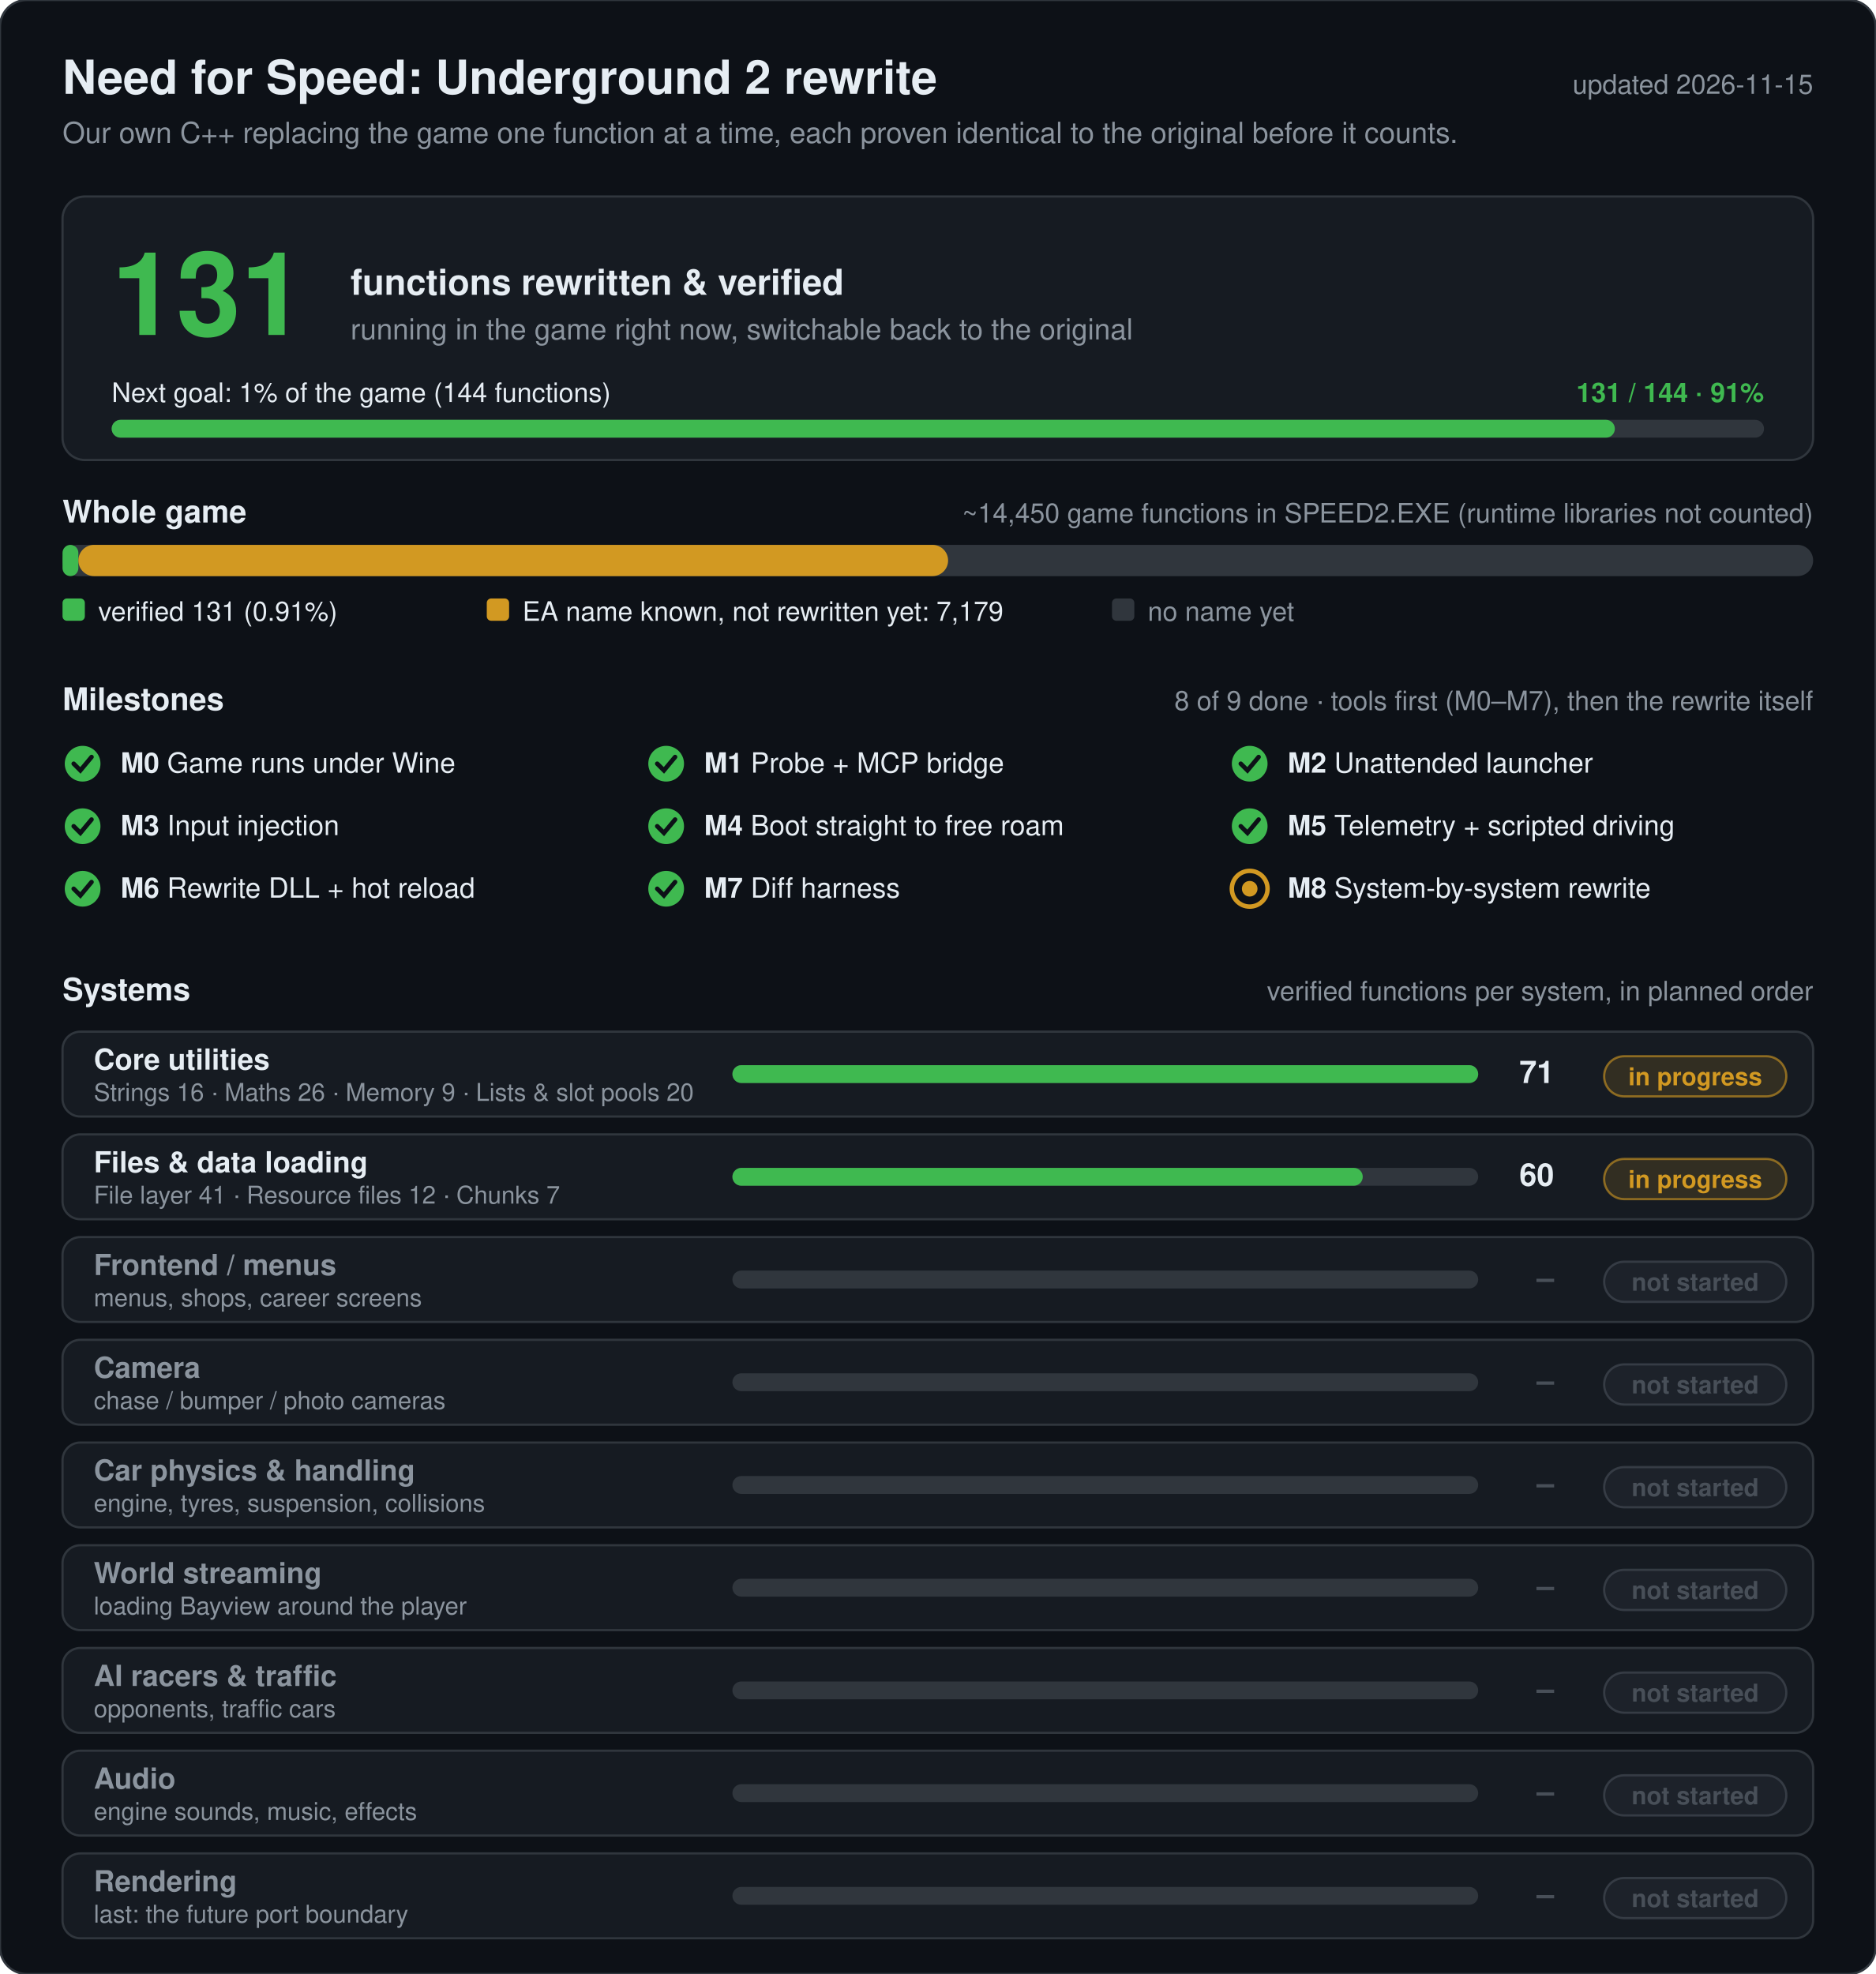
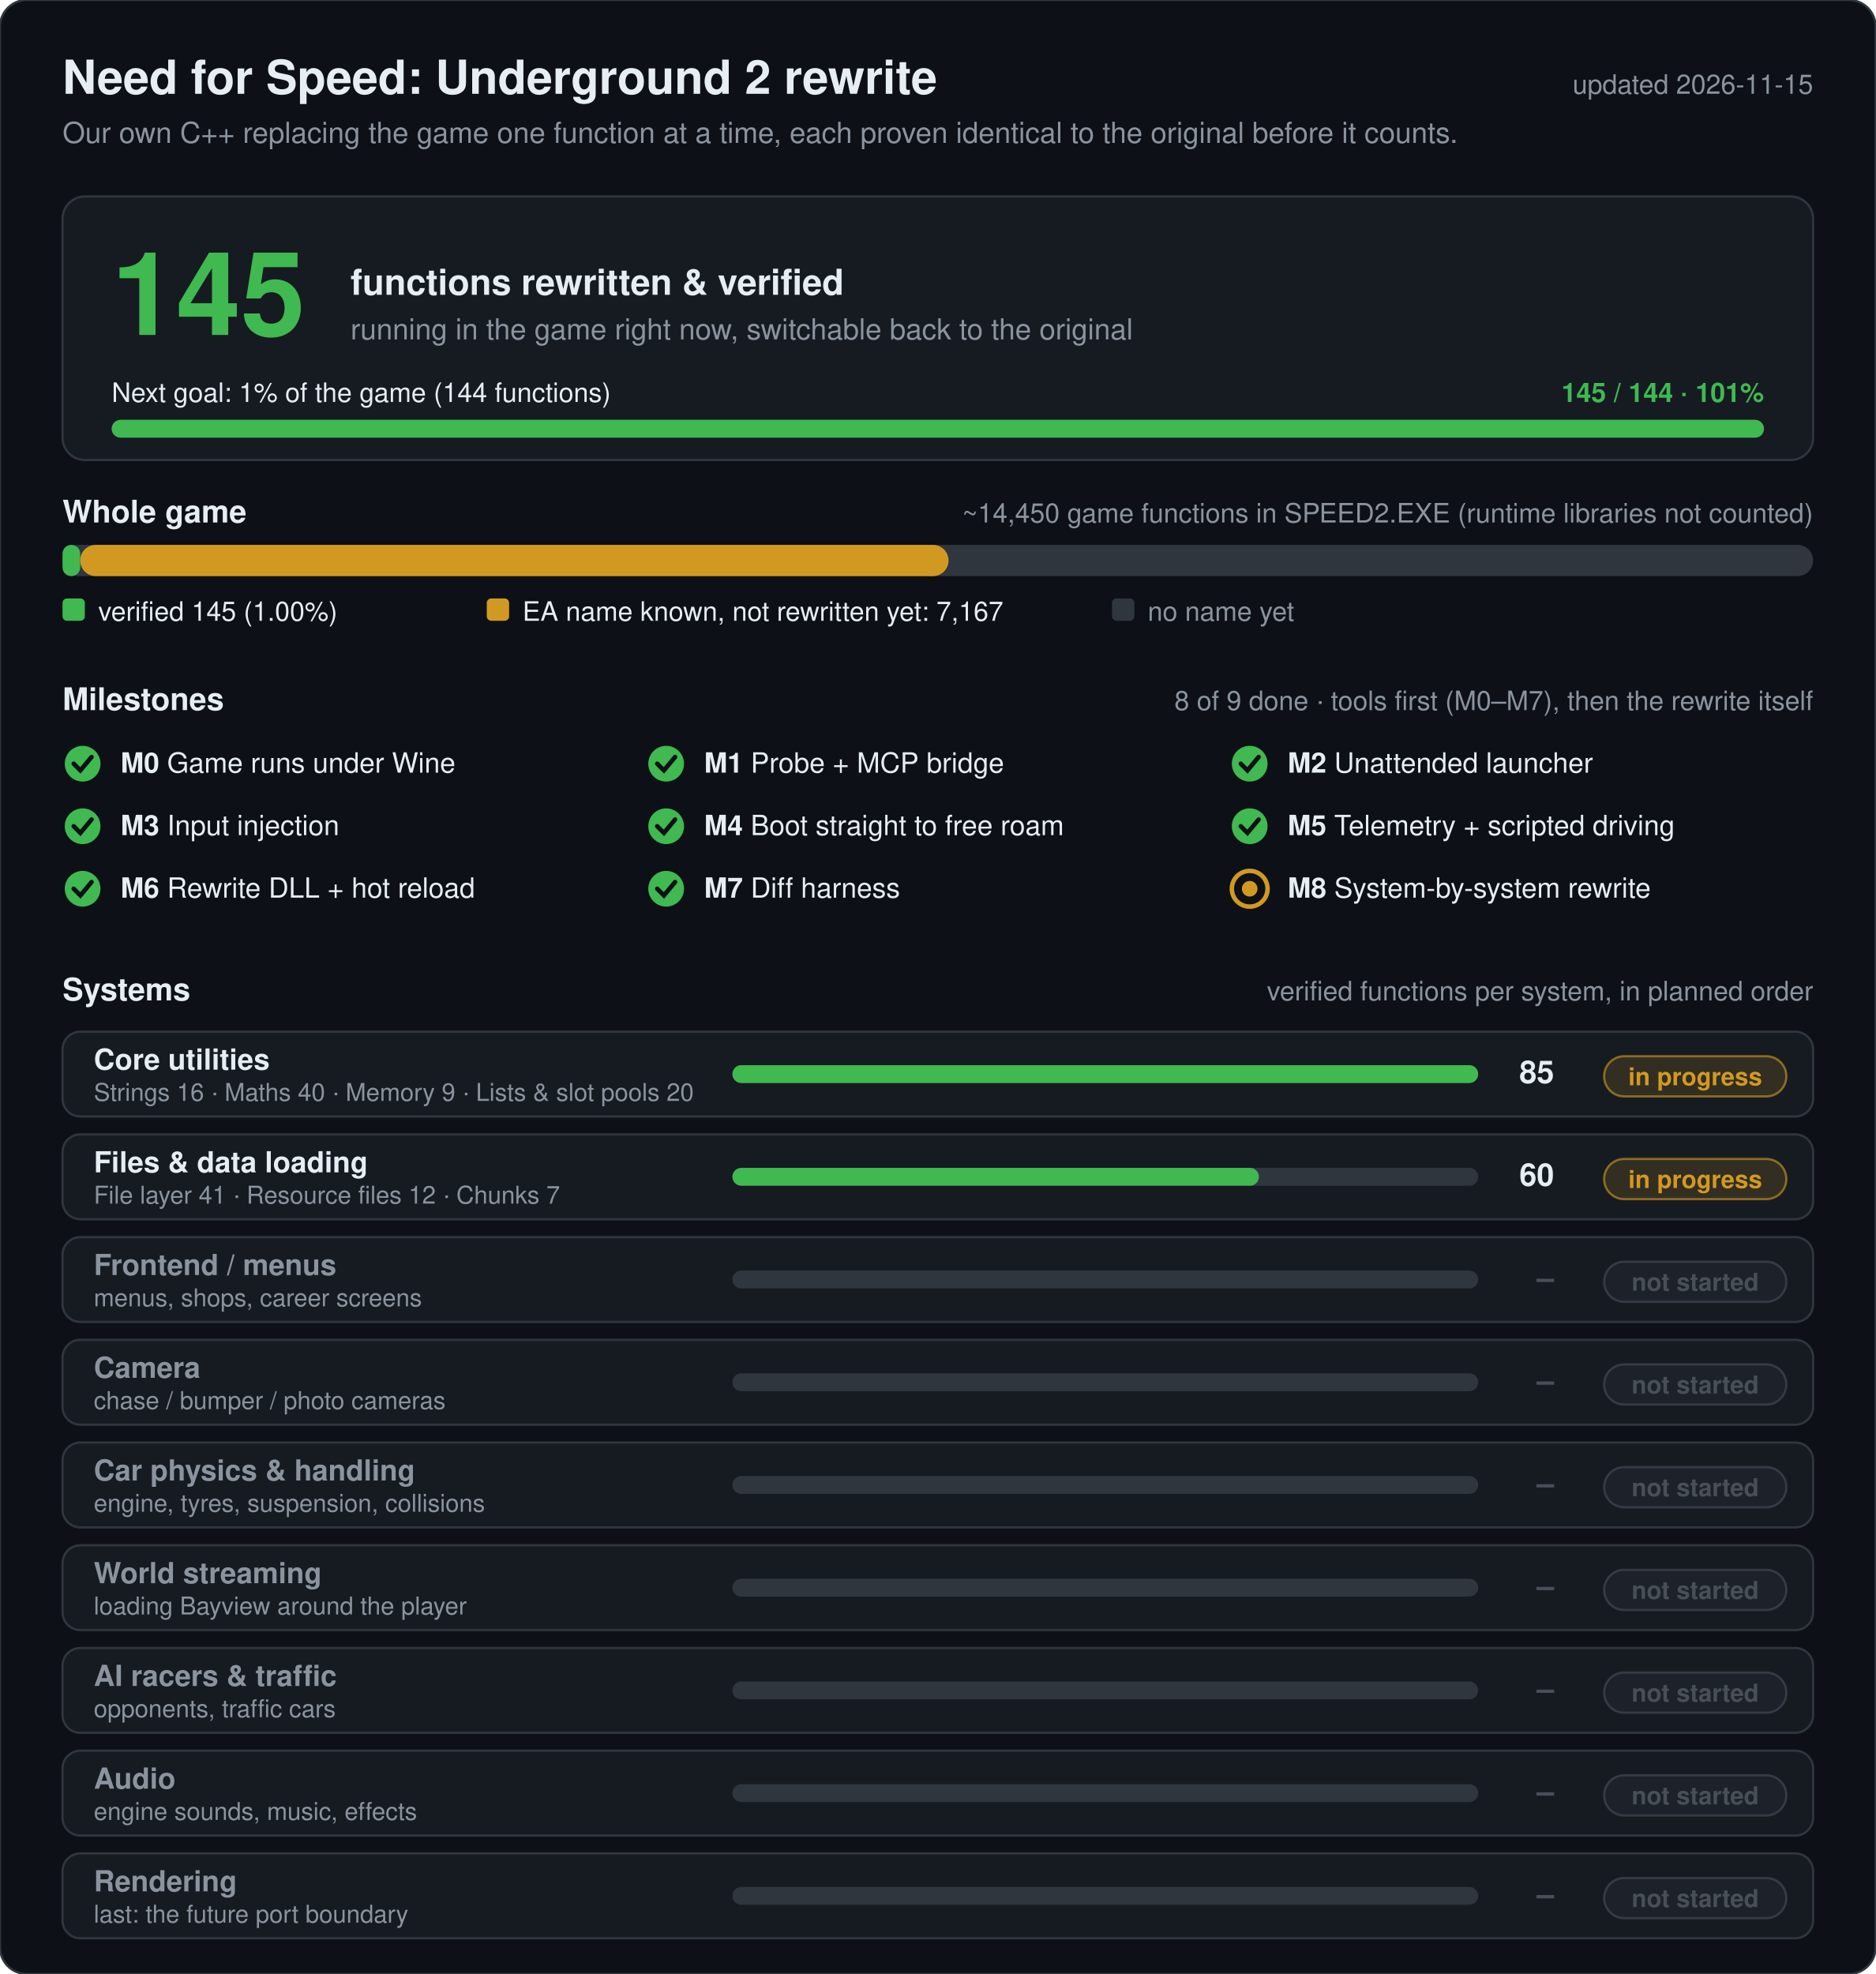
<svg xmlns="http://www.w3.org/2000/svg" width="840" height="884" viewBox="0 0 840 884" font-family="-apple-system, Segoe UI, Helvetica, Arial, sans-serif">
  <rect width="840" height="884" rx="12" fill="#0d1117" stroke="#30363d" />
  <text x="28" y="42" font-size="21" font-weight="700" fill="#e6edf3">Need for Speed: Underground 2 rewrite</text>
  <text x="812" y="42" font-size="12" fill="#8b949e" text-anchor="end">updated 2026-11-15</text>
  <text x="28" y="64" font-size="13" fill="#8b949e">Our own C++ replacing the game one function at a time, each proven identical to the original before it counts.</text>
  <rect x="28" y="88" width="784" height="118" rx="10" fill="#161b22" stroke="#30363d" />
-   <text x="50" y="150" font-size="52" font-weight="800" fill="#3fb950">131</text>
+   <text x="50" y="150" font-size="52" font-weight="800" fill="#3fb950">145</text>
  <text x="157" y="132" font-size="16" font-weight="600" fill="#e6edf3">functions rewritten &amp; verified</text>
  <text x="157" y="152" font-size="13" fill="#8b949e">running in the game right now, switchable back to the original</text>
  <text x="50" y="180" font-size="12" fill="#e6edf3">Next goal: 1% of the game (144 functions)</text>
-   <text x="790" y="180" font-size="12" font-weight="700" fill="#3fb950" text-anchor="end">131 / 144 · 91%</text>
+   <text x="790" y="180" font-size="12" font-weight="700" fill="#3fb950" text-anchor="end">145 / 144 · 101%</text>
  <rect x="50" y="188" width="740" height="8" rx="4.0" fill="#30363d" />
-   <rect x="50.0" y="188" width="673.2" height="8" rx="4.0" fill="#3fb950" />
+   <rect x="50.0" y="188" width="740.0" height="8" rx="4.0" fill="#3fb950" />
  <text x="28" y="234" font-size="14" font-weight="600" fill="#e6edf3">Whole game</text>
  <text x="812" y="234" font-size="12" fill="#8b949e" text-anchor="end">~14,450 game functions in SPEED2.EXE (runtime libraries not counted)</text>
  <rect x="28" y="244" width="784" height="14" rx="7.0" fill="#30363d" />
-   <rect x="28.0" y="244" width="7.1" height="14" rx="3.6" fill="#3fb950" />
-   <rect x="35.1" y="244" width="389.5" height="14" rx="7.0" fill="#d29922" />
+   <rect x="28.0" y="244" width="7.9" height="14" rx="3.9" fill="#3fb950" />
+   <rect x="35.9" y="244" width="388.9" height="14" rx="7.0" fill="#d29922" />
  <rect x="28" y="268" width="10" height="10" rx="2" fill="#3fb950" />
-   <text x="44" y="278" font-size="12" fill="#e6edf3">verified 131 (0.91%)</text>
+   <text x="44" y="278" font-size="12" fill="#e6edf3">verified 145 (1.00%)</text>
  <rect x="218" y="268" width="10" height="10" rx="2" fill="#d29922" />
-   <text x="234" y="278" font-size="12" fill="#e6edf3">EA name known, not rewritten yet: 7,179</text>
+   <text x="234" y="278" font-size="12" fill="#e6edf3">EA name known, not rewritten yet: 7,167</text>
  <rect x="498" y="268" width="10" height="10" rx="2" fill="#30363d" />
  <text x="514" y="278" font-size="12" fill="#8b949e">no name yet</text>
  <text x="28" y="318" font-size="14" font-weight="600" fill="#e6edf3">Milestones</text>
  <text x="812" y="318" font-size="12" fill="#8b949e" text-anchor="end">8 of 9 done · tools first (M0–M7), then the rewrite itself</text>
  <circle cx="37.0" cy="342" r="8" fill="#3fb950" />
  <path d="M33.0 342 l3 3 l5 -6" stroke="#0d1117" stroke-width="2" fill="none" stroke-linecap="round" />
  <text x="54.0" y="346" font-size="12.5" fill="#e6edf3">
    <tspan font-weight="700">M0</tspan> Game runs under Wine</text>
  <circle cx="298.333" cy="342" r="8" fill="#3fb950" />
  <path d="M294.333 342 l3 3 l5 -6" stroke="#0d1117" stroke-width="2" fill="none" stroke-linecap="round" />
  <text x="315.333" y="346" font-size="12.5" fill="#e6edf3">
    <tspan font-weight="700">M1</tspan> Probe + MCP bridge</text>
  <circle cx="559.667" cy="342" r="8" fill="#3fb950" />
  <path d="M555.667 342 l3 3 l5 -6" stroke="#0d1117" stroke-width="2" fill="none" stroke-linecap="round" />
  <text x="576.667" y="346" font-size="12.5" fill="#e6edf3">
    <tspan font-weight="700">M2</tspan> Unattended launcher</text>
  <circle cx="37.0" cy="370" r="8" fill="#3fb950" />
  <path d="M33.0 370 l3 3 l5 -6" stroke="#0d1117" stroke-width="2" fill="none" stroke-linecap="round" />
  <text x="54.0" y="374" font-size="12.5" fill="#e6edf3">
    <tspan font-weight="700">M3</tspan> Input injection</text>
  <circle cx="298.333" cy="370" r="8" fill="#3fb950" />
  <path d="M294.333 370 l3 3 l5 -6" stroke="#0d1117" stroke-width="2" fill="none" stroke-linecap="round" />
  <text x="315.333" y="374" font-size="12.5" fill="#e6edf3">
    <tspan font-weight="700">M4</tspan> Boot straight to free roam</text>
  <circle cx="559.667" cy="370" r="8" fill="#3fb950" />
  <path d="M555.667 370 l3 3 l5 -6" stroke="#0d1117" stroke-width="2" fill="none" stroke-linecap="round" />
  <text x="576.667" y="374" font-size="12.5" fill="#e6edf3">
    <tspan font-weight="700">M5</tspan> Telemetry + scripted driving</text>
  <circle cx="37.0" cy="398" r="8" fill="#3fb950" />
  <path d="M33.0 398 l3 3 l5 -6" stroke="#0d1117" stroke-width="2" fill="none" stroke-linecap="round" />
  <text x="54.0" y="402" font-size="12.5" fill="#e6edf3">
    <tspan font-weight="700">M6</tspan> Rewrite DLL + hot reload</text>
  <circle cx="298.333" cy="398" r="8" fill="#3fb950" />
  <path d="M294.333 398 l3 3 l5 -6" stroke="#0d1117" stroke-width="2" fill="none" stroke-linecap="round" />
  <text x="315.333" y="402" font-size="12.5" fill="#e6edf3">
    <tspan font-weight="700">M7</tspan> Diff harness</text>
  <circle cx="559.667" cy="398" r="8" fill="none" stroke="#d29922" stroke-width="2" />
  <circle cx="559.667" cy="398" r="3.5" fill="#d29922" />
  <text x="576.667" y="402" font-size="12.5" fill="#e6edf3">
    <tspan font-weight="700">M8</tspan> System-by-system rewrite</text>
  <text x="28" y="448" font-size="14" font-weight="600" fill="#e6edf3">Systems</text>
  <text x="812" y="448" font-size="12" fill="#8b949e" text-anchor="end">verified functions per system, in planned order</text>
  <rect x="28" y="462" width="784" height="38" rx="8" fill="#161b22" stroke="#30363d" />
  <text x="42" y="479" font-size="13" font-weight="600" fill="#e6edf3">Core utilities</text>
-   <text x="42" y="493" font-size="11" fill="#8b949e">Strings 16 · Maths 26 · Memory 9 · Lists &amp; slot pools 20</text>
+   <text x="42" y="493" font-size="11" fill="#8b949e">Strings 16 · Maths 40 · Memory 9 · Lists &amp; slot pools 20</text>
  <rect x="328" y="477" width="334" height="8" rx="4.0" fill="#30363d" />
  <rect x="328.0" y="477" width="334.0" height="8" rx="4.0" fill="#3fb950" />
-   <text x="696" y="485" font-size="14" font-weight="700" fill="#e6edf3" text-anchor="end">71</text>
+   <text x="696" y="485" font-size="14" font-weight="700" fill="#e6edf3" text-anchor="end">85</text>
  <rect x="718.4" y="473" width="81.6" height="18" rx="9" fill="#d29922" fill-opacity="0.15" stroke="#d29922" stroke-opacity="0.6" />
  <text x="759.2" y="486" font-size="11" font-weight="600" fill="#d29922" text-anchor="middle">in progress</text>
  <rect x="28" y="508" width="784" height="38" rx="8" fill="#161b22" stroke="#30363d" />
  <text x="42" y="525" font-size="13" font-weight="600" fill="#e6edf3">Files &amp; data loading</text>
  <text x="42" y="539" font-size="11" fill="#8b949e">File layer 41 · Resource files 12 · Chunks 7</text>
  <rect x="328" y="523" width="334" height="8" rx="4.0" fill="#30363d" />
-   <rect x="328.0" y="523" width="282.3" height="8" rx="4.0" fill="#3fb950" />
+   <rect x="328.0" y="523" width="235.8" height="8" rx="4.0" fill="#3fb950" />
  <text x="696" y="531" font-size="14" font-weight="700" fill="#e6edf3" text-anchor="end">60</text>
  <rect x="718.4" y="519" width="81.6" height="18" rx="9" fill="#d29922" fill-opacity="0.15" stroke="#d29922" stroke-opacity="0.6" />
  <text x="759.2" y="532" font-size="11" font-weight="600" fill="#d29922" text-anchor="middle">in progress</text>
  <rect x="28" y="554" width="784" height="38" rx="8" fill="#161b22" stroke="#30363d" />
  <text x="42" y="571" font-size="13" font-weight="600" fill="#8b949e">Frontend / menus</text>
  <text x="42" y="585" font-size="11" fill="#8b949e">menus, shops, career screens</text>
  <rect x="328" y="569" width="334" height="8" rx="4.0" fill="#30363d" />
  <text x="696" y="577" font-size="14" font-weight="700" fill="#484f58" text-anchor="end">–</text>
  <rect x="718.4" y="565" width="81.6" height="18" rx="9" fill="#484f58" fill-opacity="0.15" stroke="#484f58" stroke-opacity="0.6" />
  <text x="759.2" y="578" font-size="11" font-weight="600" fill="#484f58" text-anchor="middle">not started</text>
  <rect x="28" y="600" width="784" height="38" rx="8" fill="#161b22" stroke="#30363d" />
  <text x="42" y="617" font-size="13" font-weight="600" fill="#8b949e">Camera</text>
  <text x="42" y="631" font-size="11" fill="#8b949e">chase / bumper / photo cameras</text>
  <rect x="328" y="615" width="334" height="8" rx="4.0" fill="#30363d" />
  <text x="696" y="623" font-size="14" font-weight="700" fill="#484f58" text-anchor="end">–</text>
  <rect x="718.4" y="611" width="81.6" height="18" rx="9" fill="#484f58" fill-opacity="0.15" stroke="#484f58" stroke-opacity="0.6" />
  <text x="759.2" y="624" font-size="11" font-weight="600" fill="#484f58" text-anchor="middle">not started</text>
  <rect x="28" y="646" width="784" height="38" rx="8" fill="#161b22" stroke="#30363d" />
  <text x="42" y="663" font-size="13" font-weight="600" fill="#8b949e">Car physics &amp; handling</text>
  <text x="42" y="677" font-size="11" fill="#8b949e">engine, tyres, suspension, collisions</text>
  <rect x="328" y="661" width="334" height="8" rx="4.0" fill="#30363d" />
  <text x="696" y="669" font-size="14" font-weight="700" fill="#484f58" text-anchor="end">–</text>
  <rect x="718.4" y="657" width="81.6" height="18" rx="9" fill="#484f58" fill-opacity="0.15" stroke="#484f58" stroke-opacity="0.6" />
  <text x="759.2" y="670" font-size="11" font-weight="600" fill="#484f58" text-anchor="middle">not started</text>
  <rect x="28" y="692" width="784" height="38" rx="8" fill="#161b22" stroke="#30363d" />
  <text x="42" y="709" font-size="13" font-weight="600" fill="#8b949e">World streaming</text>
  <text x="42" y="723" font-size="11" fill="#8b949e">loading Bayview around the player</text>
  <rect x="328" y="707" width="334" height="8" rx="4.0" fill="#30363d" />
  <text x="696" y="715" font-size="14" font-weight="700" fill="#484f58" text-anchor="end">–</text>
  <rect x="718.4" y="703" width="81.6" height="18" rx="9" fill="#484f58" fill-opacity="0.15" stroke="#484f58" stroke-opacity="0.6" />
  <text x="759.2" y="716" font-size="11" font-weight="600" fill="#484f58" text-anchor="middle">not started</text>
  <rect x="28" y="738" width="784" height="38" rx="8" fill="#161b22" stroke="#30363d" />
  <text x="42" y="755" font-size="13" font-weight="600" fill="#8b949e">AI racers &amp; traffic</text>
  <text x="42" y="769" font-size="11" fill="#8b949e">opponents, traffic cars</text>
  <rect x="328" y="753" width="334" height="8" rx="4.0" fill="#30363d" />
  <text x="696" y="761" font-size="14" font-weight="700" fill="#484f58" text-anchor="end">–</text>
  <rect x="718.4" y="749" width="81.6" height="18" rx="9" fill="#484f58" fill-opacity="0.15" stroke="#484f58" stroke-opacity="0.6" />
  <text x="759.2" y="762" font-size="11" font-weight="600" fill="#484f58" text-anchor="middle">not started</text>
  <rect x="28" y="784" width="784" height="38" rx="8" fill="#161b22" stroke="#30363d" />
  <text x="42" y="801" font-size="13" font-weight="600" fill="#8b949e">Audio</text>
  <text x="42" y="815" font-size="11" fill="#8b949e">engine sounds, music, effects</text>
  <rect x="328" y="799" width="334" height="8" rx="4.0" fill="#30363d" />
  <text x="696" y="807" font-size="14" font-weight="700" fill="#484f58" text-anchor="end">–</text>
  <rect x="718.4" y="795" width="81.6" height="18" rx="9" fill="#484f58" fill-opacity="0.15" stroke="#484f58" stroke-opacity="0.6" />
  <text x="759.2" y="808" font-size="11" font-weight="600" fill="#484f58" text-anchor="middle">not started</text>
  <rect x="28" y="830" width="784" height="38" rx="8" fill="#161b22" stroke="#30363d" />
  <text x="42" y="847" font-size="13" font-weight="600" fill="#8b949e">Rendering</text>
  <text x="42" y="861" font-size="11" fill="#8b949e">last: the future port boundary</text>
  <rect x="328" y="845" width="334" height="8" rx="4.0" fill="#30363d" />
  <text x="696" y="853" font-size="14" font-weight="700" fill="#484f58" text-anchor="end">–</text>
  <rect x="718.4" y="841" width="81.6" height="18" rx="9" fill="#484f58" fill-opacity="0.15" stroke="#484f58" stroke-opacity="0.6" />
  <text x="759.2" y="854" font-size="11" font-weight="600" fill="#484f58" text-anchor="middle">not started</text>
</svg>
